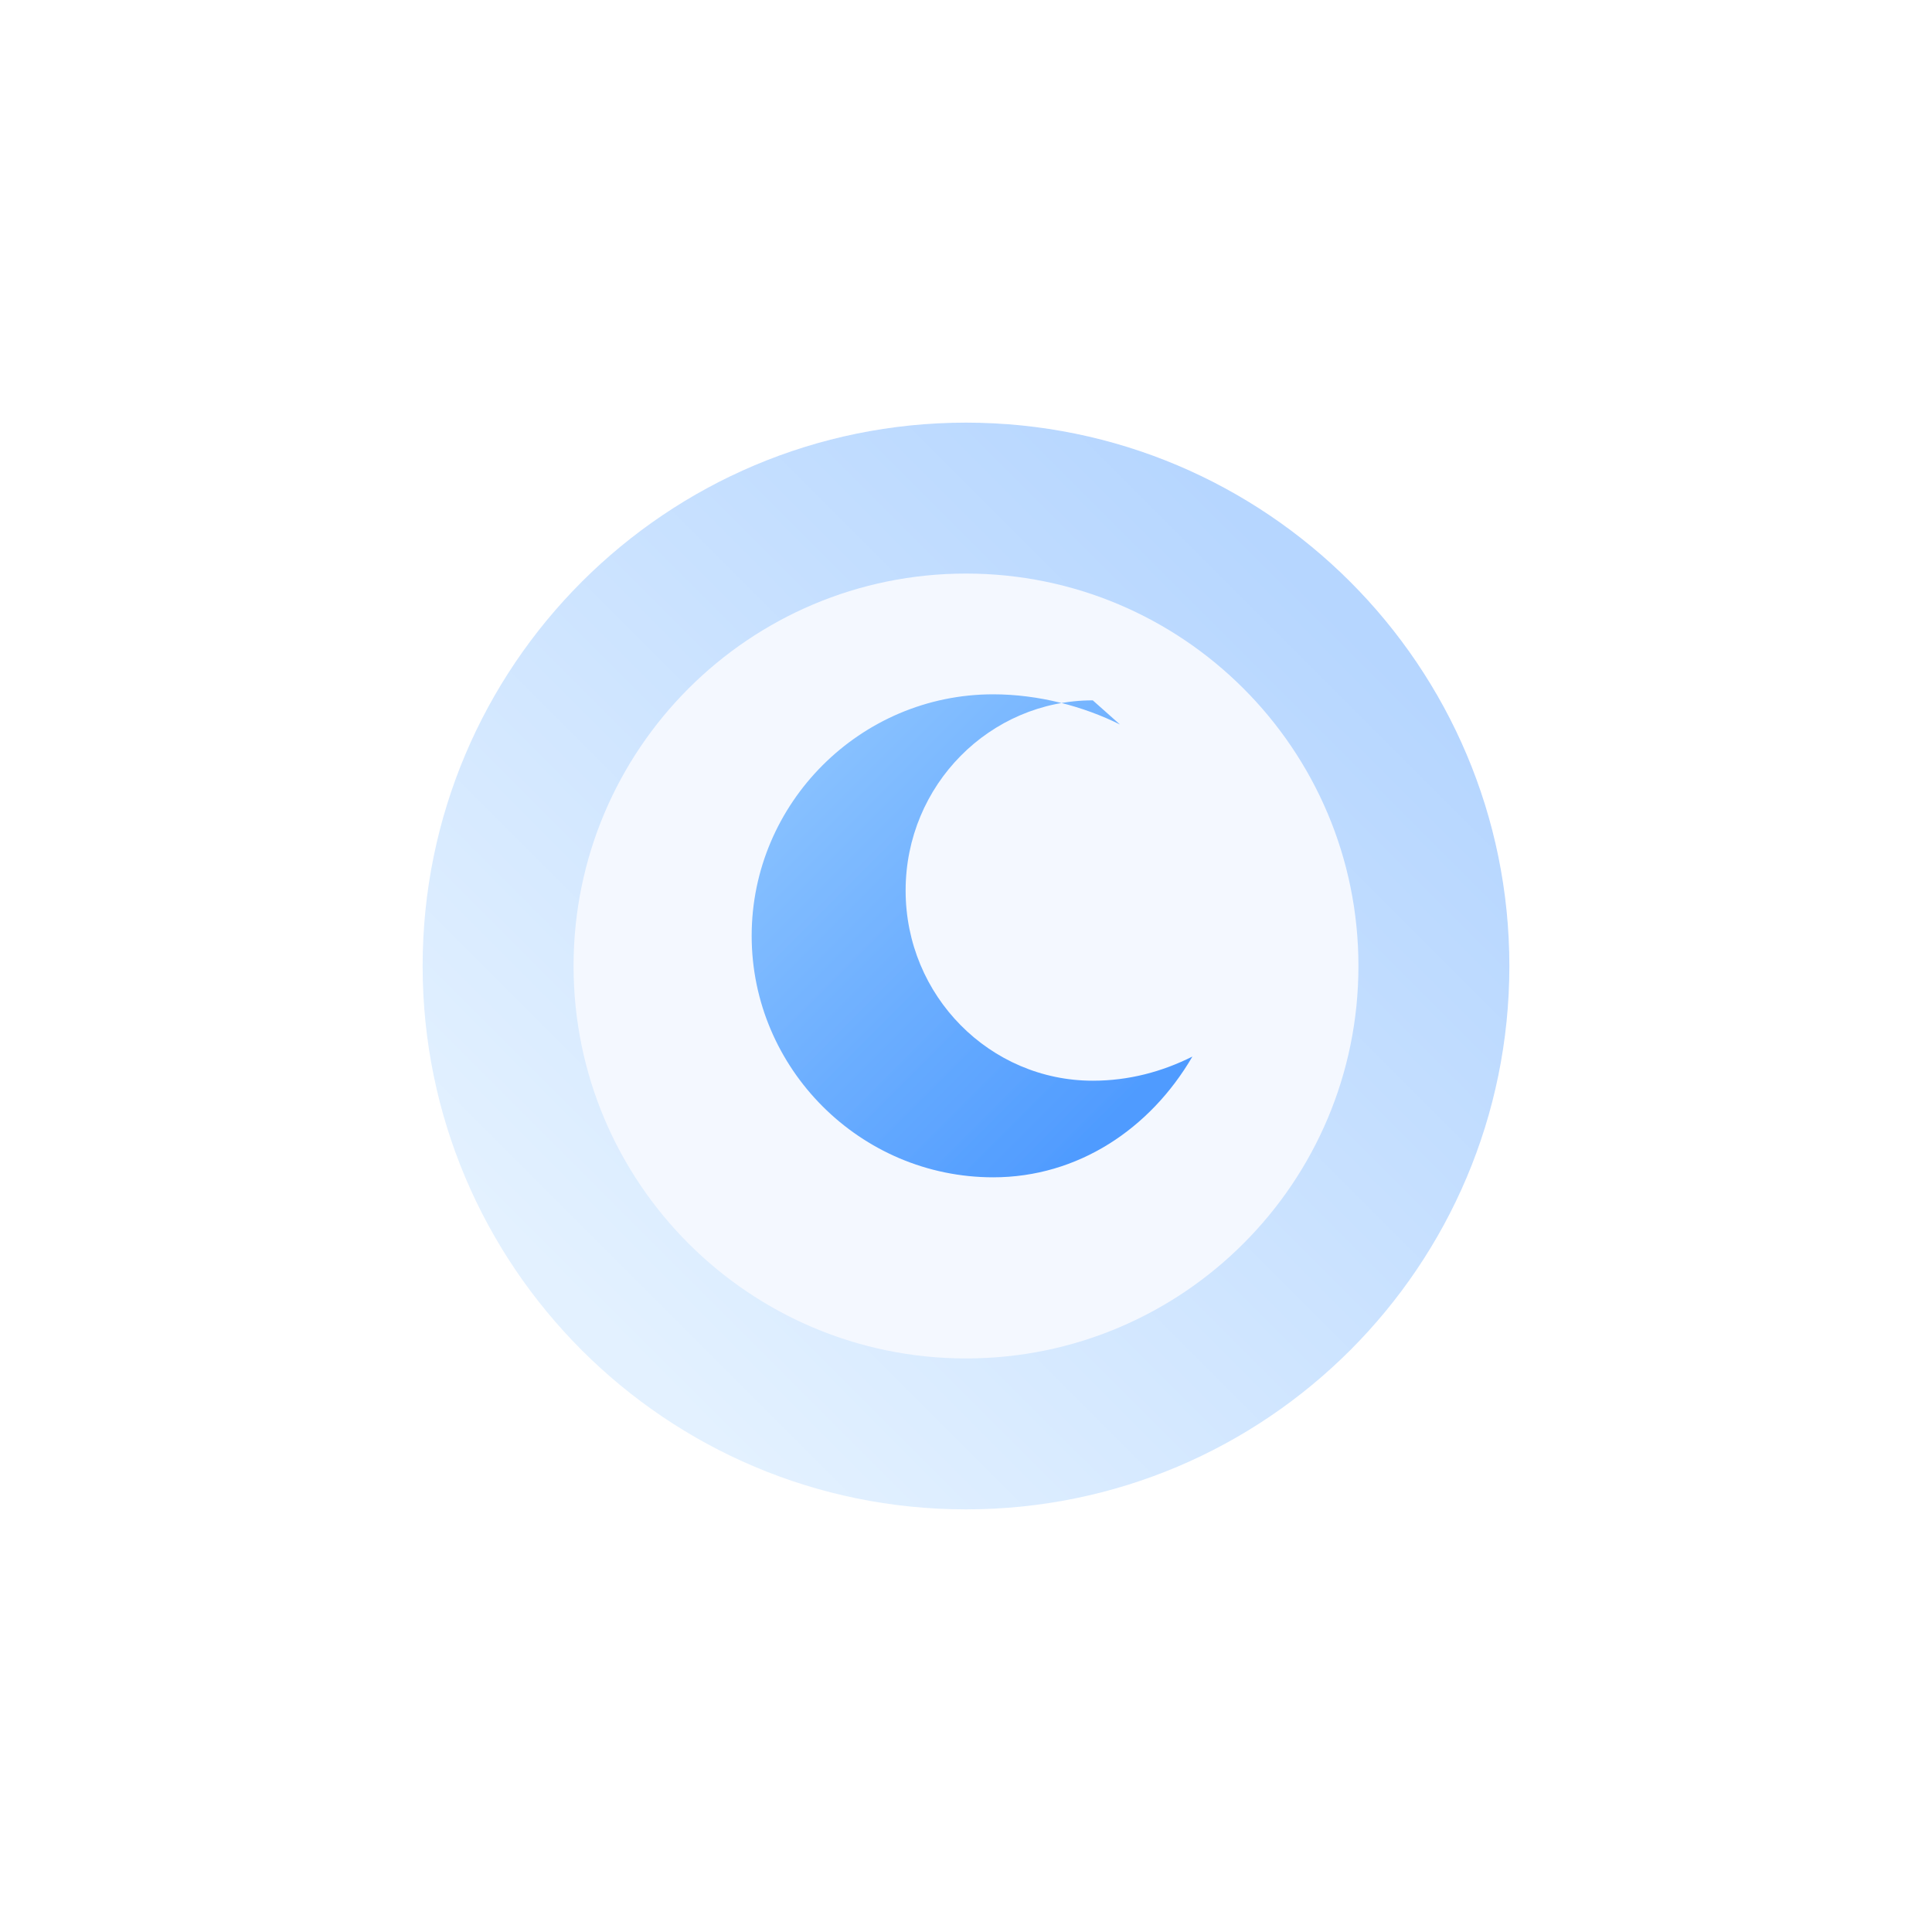
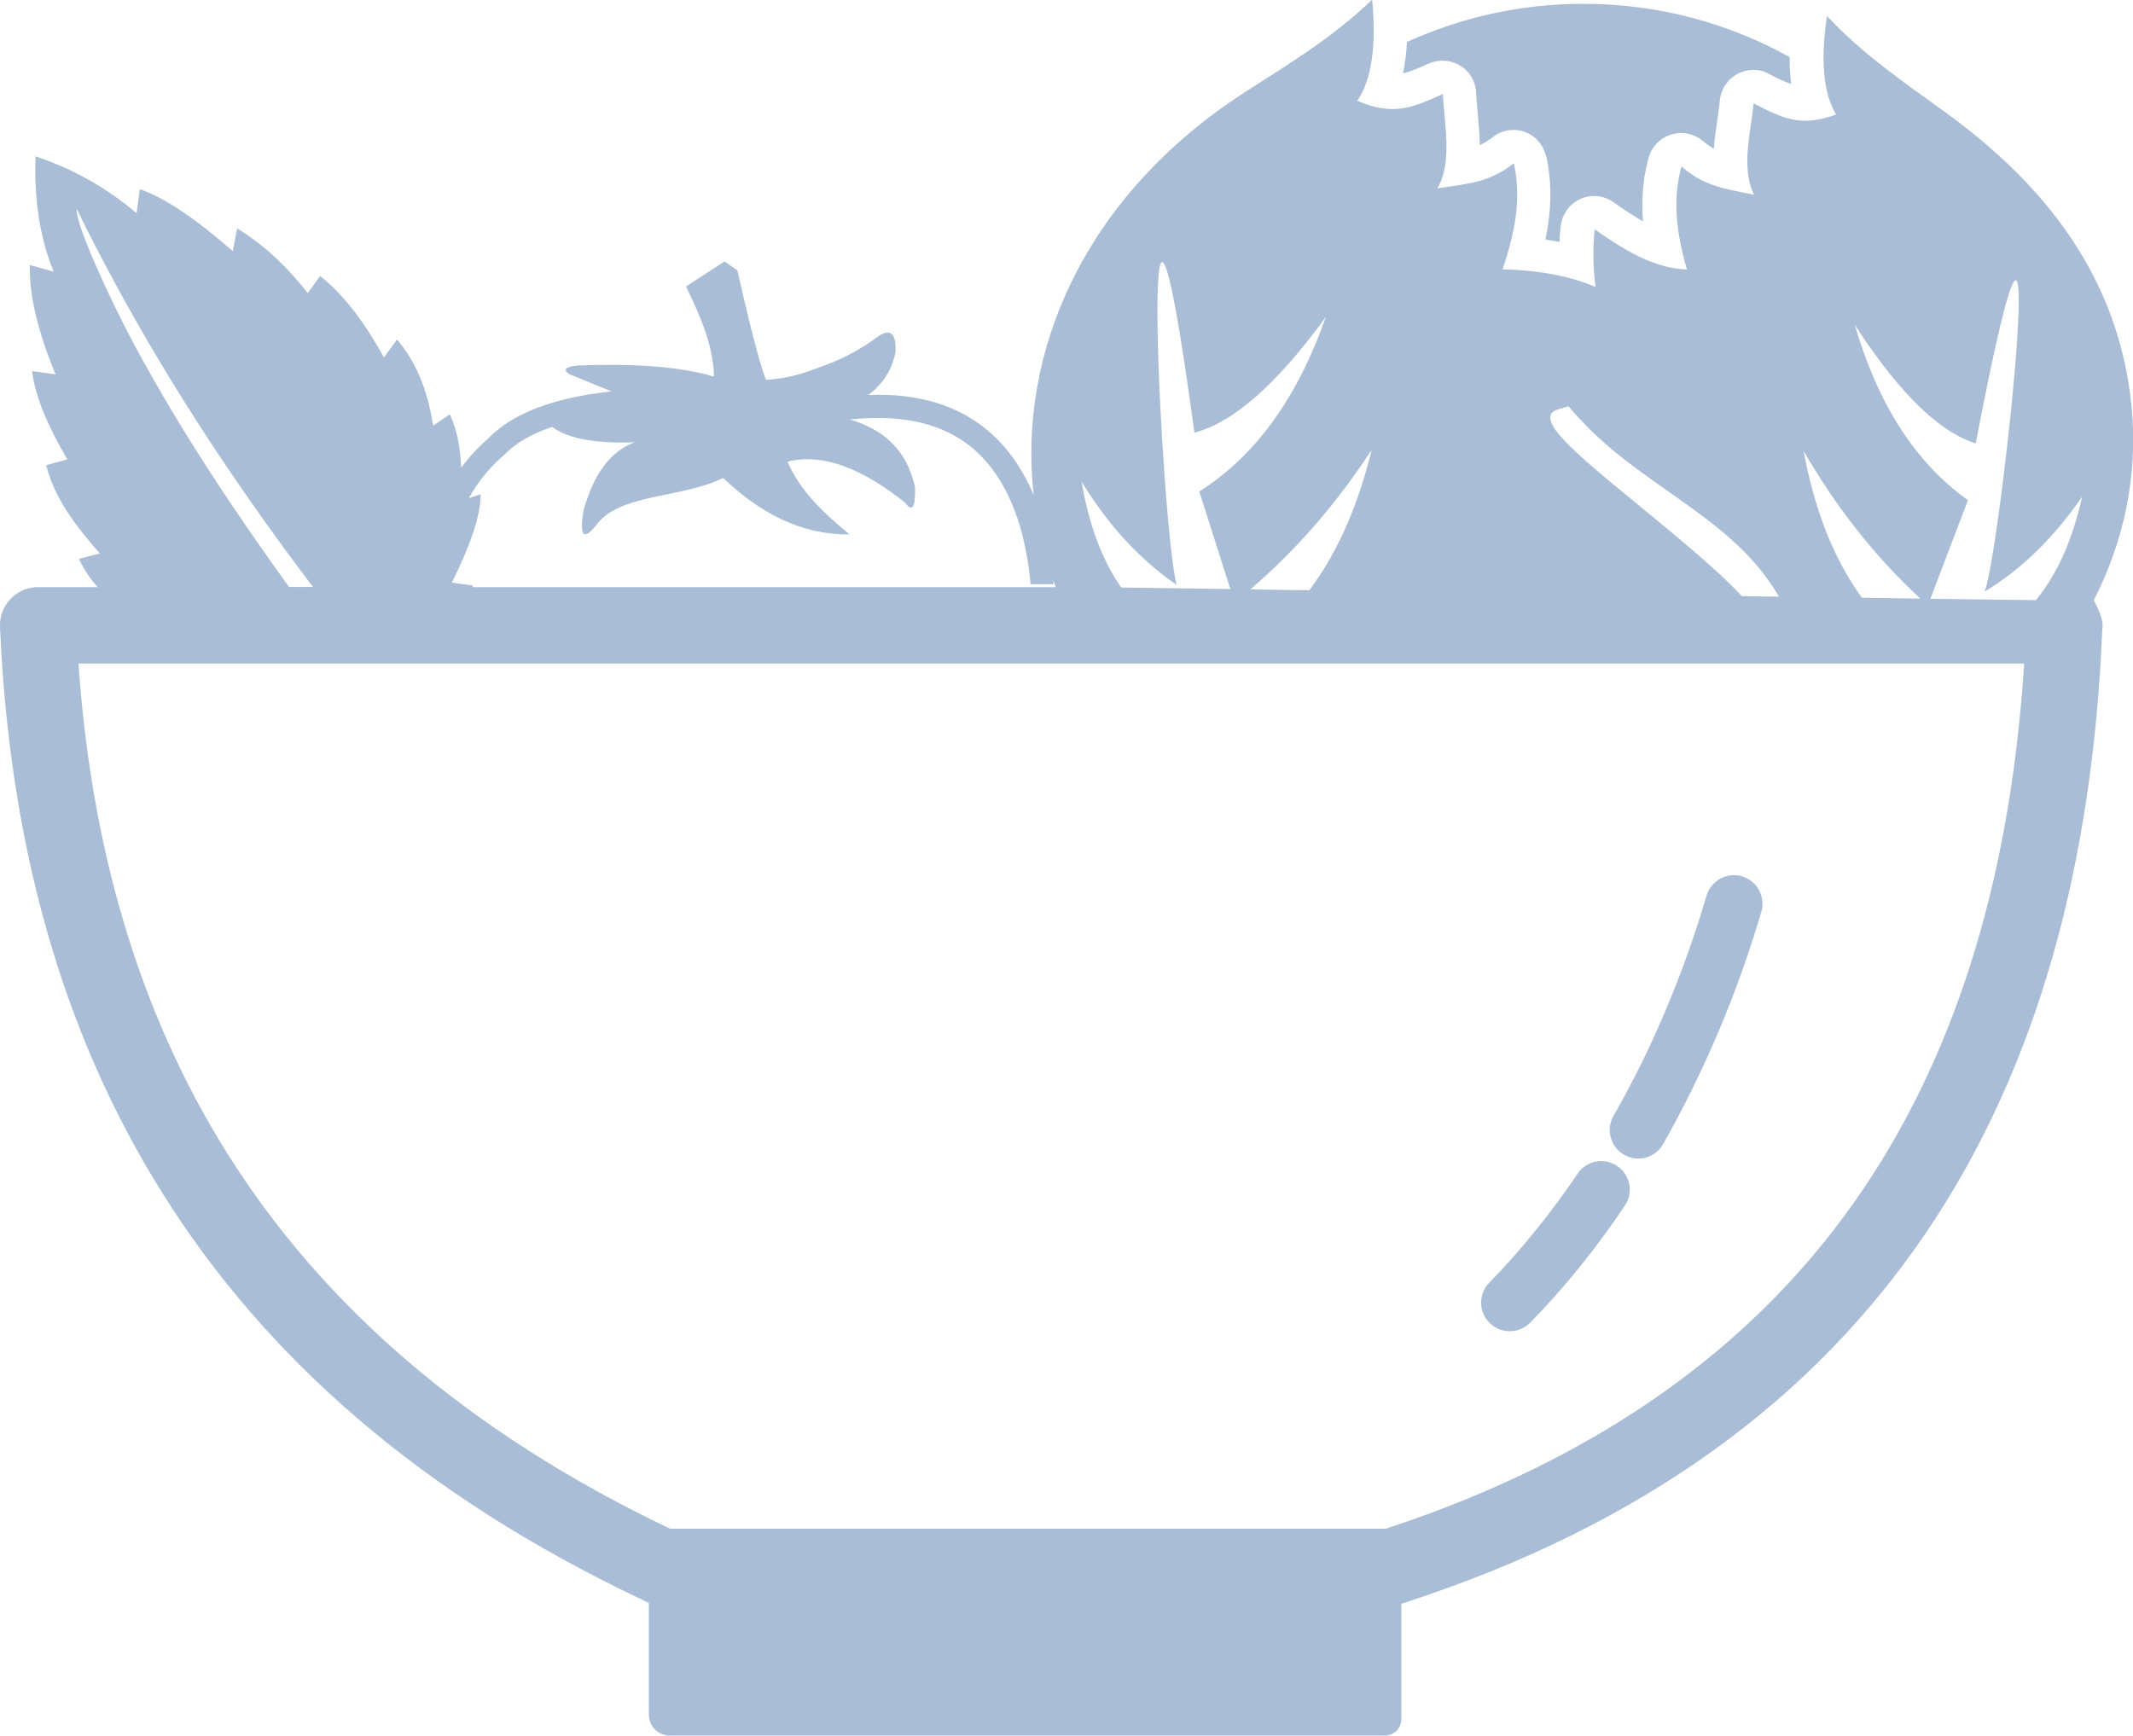
- <svg xmlns="http://www.w3.org/2000/svg" width="96" height="96" viewBox="0 0 64 64" fill="none">
-   <defs>
-     <linearGradient id="gradDinnerPlate" x1="20" y1="44" x2="44" y2="20" gradientUnits="userSpaceOnUse">
-       <stop stop-color="#E3F1FF" />
-       <stop offset="1" stop-color="#B6D6FF" />
-     </linearGradient>
-     <linearGradient id="gradDinnerMoon" x1="28" y1="22" x2="40" y2="34" gradientUnits="userSpaceOnUse">
-       <stop stop-color="#8EC5FF" />
-       <stop offset="1" stop-color="#4F9BFF" />
-     </linearGradient>
-     <filter id="neoDinner" x="-30%" y="-30%" width="160%" height="160%">
-       <feDropShadow dx="0" dy="5" stdDeviation="5" flood-color="#000000" flood-opacity="0.17" />
-       <feDropShadow dx="0" dy="-3" stdDeviation="4" flood-color="#FFFFFF" flood-opacity="0.9" />
-     </filter>
-     <filter id="glowDinner" x="-80%" y="-80%" width="260%" height="260%">
-       <feGaussianBlur stdDeviation="8" result="blur" />
-       <feColorMatrix in="blur" type="matrix" values="0 0 0 0 0.4                 0 0 0 0 0.75                 0 0 0 0 1                 0 0 0 0.7 0" />
-     </filter>
-   </defs>
-   <circle cx="32" cy="32" r="22" filter="url(#glowDinner)" opacity="0.75" />
-   <g filter="url(#neoDinner)">
-     <circle cx="32" cy="32" r="18" fill="url(#gradDinnerPlate)" />
-     <circle cx="32" cy="32" r="13" fill="#F4F8FF" />
-     <path d="M36.2 23.2C32.8 23.2 30 26 30 29.5C30 33 32.8 35.8 36.2 35.8C37.4 35.8 38.5 35.5 39.5 35C38.1 37.4 35.7 39 32.9 39C28.5 39 24.9 35.4 24.9 31C24.9 26.6 28.5 23 32.9 23C34.4 23 35.9 23.4 37.1 24" fill="url(#gradDinnerMoon)" />
+ <svg xmlns="http://www.w3.org/2000/svg" version="1.1" id="Layer_1" x="0px" y="0px" viewBox="0 0 122.88 100" style="enable-background:new 0 0 122.88 100" xml:space="preserve" fill="#A9BDD6">
+   <g>
+     <path d="M121.13,36.03c0,0.09-0.01,0.18-0.02,0.27c-0.56,13.42-3.68,25.14-10.11,34.66c-6.49,9.61-16.29,16.92-30.16,21.41 c-0.04,0.01-0.08,0.02-0.11,0.03v6.66c0,0.51-0.42,0.94-0.94,0.94l-41.21,0c-0.66,0-1.2-0.54-1.2-1.2v-6.44 c-0.13-0.05-0.25-0.11-0.37-0.18C24.29,86.16,15.32,78.25,9.38,68.78C3.41,59.28,0.53,48.27,0,36.12c-0.05-1.21,0.89-2.24,2.1-2.29 c0.03,0,0.06,0,0.09,0c0,0,1.23,0,3.44,0c-0.44-0.48-0.8-1.02-1.08-1.63l1.2-0.31c-1.32-1.52-2.58-3.08-3.09-5.09l1.22-0.33 c-1.07-1.83-1.85-3.56-2.03-5.09l1.35,0.19c-0.98-2.38-1.53-4.51-1.48-6.3l1.37,0.38l0,0c-0.86-2.08-1.13-4.44-1.04-6.64 c1.96,0.65,3.9,1.66,5.82,3.27l0.18-1.38c1.48,0.5,3.3,1.77,5.36,3.57l0.25-1.31c1.43,0.87,2.79,2.09,4.07,3.73l0.71-0.99 c1.28,1,2.5,2.56,3.68,4.7l0.75-1.04c1.01,1.18,1.75,2.78,2.08,4.97l0.96-0.66c0.36,0.75,0.6,1.74,0.66,3.08 c0.44-0.6,0.96-1.17,1.56-1.69c1.41-1.46,3.8-2.35,7.1-2.71l-2.41-0.98c-0.43-0.28-0.24-0.44,0.45-0.51 c3.1-0.12,5.82,0.03,7.86,0.64c-0.03-1.73-0.76-3.46-1.61-5.19l2.22-1.45l0.74,0.52l0,0c0.59,2.59,1.16,4.99,1.64,6.3 c1.45-0.07,2.39-0.46,3.37-0.82c1.21-0.44,2.22-1.02,3.1-1.68c0.67-0.44,1.05-0.24,1,0.9c-0.2,1.06-0.75,1.87-1.58,2.48 c1.4-0.06,2.69,0.08,3.87,0.43c1.81,0.54,3.32,1.59,4.48,3.19c0.36,0.5,0.68,1.05,0.97,1.65c0.08,0.16,0.15,0.33,0.22,0.5 c-0.93-8.24,2.91-17.26,12.2-23.24c2.46-1.58,5.03-3.13,7.3-5.31c0.23,2.52,0.02,4.54-0.86,5.83c2.09,0.88,3.13,0.41,4.93-0.39 c0.11,1.87,0.55,3.92-0.31,5.43c1.72-0.26,2.98-0.32,4.4-1.44c0.49,2.22-0.03,4.25-0.65,6.11c2.22,0.05,4.02,0.43,5.36,1.02 c-0.15-1.11-0.17-2.27-0.05-3.33c1.54,1.09,3.34,2.25,5.31,2.32c-0.51-1.83-0.9-3.82-0.31-5.94c1.32,1.16,2.54,1.29,4.18,1.63 c-0.75-1.51-0.22-3.46-0.02-5.26c1.7,0.87,2.68,1.38,4.75,0.64c-0.78-1.28-0.89-3.25-0.53-5.68c2.08,2.23,4.49,3.86,6.78,5.52 c5.82,4.21,10.05,9.59,10.77,17.01c0.38,3.93-0.44,7.76-2.2,11.17l0.04,0C120.63,34.63,121.13,35.46,121.13,36.03L121.13,36.03z M60.67,33.42l0.02,0.24l-1.32,0c-0.09-1.06-0.28-2.15-0.59-3.28h0c-0.19-0.64-0.41-1.22-0.67-1.76c-0.25-0.54-0.53-1.02-0.84-1.45 c-0.98-1.36-2.25-2.24-3.79-2.7c-1.32-0.39-2.84-0.48-4.52-0.3l0,0c1.89,0.56,3.26,1.7,3.75,3.88c0.04,1.1-0.12,1.53-0.58,0.9 c-2.42-1.92-4.7-2.87-6.76-2.35c0.7,1.66,2.07,2.96,3.57,4.19c-2.7,0.04-5.1-1.17-7.28-3.25c-2.44,1.2-5.99,0.87-7.33,2.74 c-0.78,0.96-0.93,0.47-0.72-0.84c0.57-2.09,1.54-3.44,2.96-3.96c-2.34,0.09-3.88-0.23-4.76-0.88c-1.19,0.4-2.12,0.93-2.76,1.61 c-0.02,0.01-0.03,0.03-0.05,0.04c-0.83,0.72-1.49,1.55-1.99,2.45l0.68-0.22c0,1.31-0.67,3.09-1.66,5.09l1.23,0.17l-0.05,0.09 l33.61,0C60.77,33.69,60.72,33.55,60.67,33.42L60.67,33.42z M64.59,33.85l6.29,0.09l-1.79-5.62c3.27-2.07,5.68-5.46,7.29-10.06 c-2.38,3.28-5.01,6-7.57,6.67c-3.43-25.25-1.9,5.77-1.02,8.77c-2.1-1.43-3.93-3.41-5.48-5.95C62.69,29.99,63.36,32.07,64.59,33.85 L64.59,33.85z M72.03,33.96l3.4,0.05c1.76-2.36,2.86-5.11,3.59-8.09C77.05,28.93,74.75,31.63,72.03,33.96L72.03,33.96z M100.35,34.35l2.13,0.03c-2.46-4.33-7.45-6.17-10.99-9.74c-0.39-0.4-0.77-0.8-1.13-1.23c-0.18,0.05-0.36,0.11-0.55,0.16 c-2.04,0.56,2.51,3.71,7.43,7.9C98.36,32.42,99.43,33.37,100.35,34.35L100.35,34.35z M107.26,34.44l3.37,0.05 c-2.68-2.48-4.9-5.34-6.73-8.52C104.48,29.08,105.48,31.97,107.26,34.44L107.26,34.44z M111.21,34.5l6.08,0.08 c1.37-1.69,2.16-3.73,2.66-5.96c-1.64,2.37-3.5,4.19-5.61,5.46c1.01-2.85,4.12-32.76-0.52-8.53c-2.45-0.78-4.84-3.55-6.97-6.84 c1.32,4.54,3.47,7.93,6.52,10.11L111.21,34.5L111.21,34.5z M81.05,2.42c3.1-1.41,6.54-2.2,10.17-2.2c4.31,0,8.36,1.11,11.88,3.07 c0,0.37,0.01,0.73,0.04,1.07c0.01,0.16,0.03,0.33,0.05,0.48c-0.39-0.13-0.79-0.33-1.28-0.58l0,0l0-0.01l-0.02-0.01 c-0.95-0.49-2.12-0.11-2.61,0.85c-0.12,0.24-0.19,0.5-0.21,0.75C99.05,6.12,99,6.45,98.95,6.79c-0.09,0.59-0.17,1.19-0.22,1.78 c-0.21-0.12-0.4-0.25-0.6-0.42c-0.8-0.71-2.03-0.63-2.74,0.17c-0.23,0.27-0.38,0.58-0.45,0.9c-0.32,1.22-0.38,2.4-0.29,3.53 c-0.59-0.33-1.16-0.72-1.7-1.1c-0.87-0.62-2.08-0.41-2.69,0.46c-0.19,0.28-0.31,0.58-0.34,0.9l-0.01,0 c-0.04,0.3-0.06,0.62-0.07,0.93c-0.26-0.05-0.54-0.1-0.81-0.14c0.06-0.3,0.12-0.6,0.16-0.91c0.18-1.23,0.19-2.52-0.11-3.88l-0.01,0 c-0.06-0.28-0.18-0.54-0.37-0.78C88.05,7.38,86.84,7.24,86,7.9c-0.24,0.19-0.49,0.34-0.75,0.46c-0.01-0.65-0.07-1.3-0.13-1.95 c-0.03-0.31-0.06-0.61-0.08-0.99c0-0.26-0.05-0.52-0.16-0.77c-0.43-0.98-1.58-1.42-2.56-0.99l-0.02,0.01l0,0l-0.01,0 c-0.56,0.25-1.01,0.45-1.46,0.56c0.04-0.2,0.07-0.39,0.1-0.6C81,3.25,81.03,2.84,81.05,2.42L81.05,2.42z M16.65,33.82h1.38 c-0.94-1.24-1.86-2.49-2.76-3.75c-3.17-4.44-6.03-8.94-8.63-13.73c-0.77-1.42-1.51-2.85-2.22-4.3c-0.1,0.82,1.87,5.12,3.33,7.85 C10.37,24.76,13.43,29.35,16.65,33.82L16.65,33.82L16.65,33.82z M98.31,51.61c0.26-0.87,1.17-1.37,2.04-1.12 c0.87,0.26,1.37,1.17,1.12,2.04c-0.68,2.31-1.5,4.62-2.46,6.89c-0.95,2.24-2.02,4.42-3.2,6.5c-0.45,0.79-1.45,1.07-2.24,0.62 c-0.79-0.45-1.07-1.45-0.62-2.24c1.13-1.98,2.15-4.04,3.03-6.15C96.88,56.02,97.66,53.83,98.31,51.61L98.31,51.61L98.31,51.61 L98.31,51.61z M90.88,67.63c0.51-0.76,1.53-0.96,2.28-0.45c0.76,0.51,0.96,1.53,0.45,2.28c-0.84,1.25-1.72,2.44-2.63,3.57 c-0.9,1.12-1.85,2.18-2.83,3.18c-0.64,0.65-1.68,0.66-2.33,0.02c-0.65-0.64-0.66-1.68-0.02-2.33c0.9-0.92,1.78-1.9,2.61-2.94 C89.28,69.9,90.1,68.78,90.88,67.63L90.88,67.63L90.88,67.63L90.88,67.63z M13.09,66.45c5.46,8.7,13.75,16.02,25.51,21.63h41.24 c12.68-4.17,21.62-10.85,27.51-19.58c5.61-8.32,8.51-18.54,9.26-30.27H4.52C5.25,48.72,7.93,58.23,13.09,66.45L13.09,66.45 L13.09,66.45z" />
  </g>
</svg>
